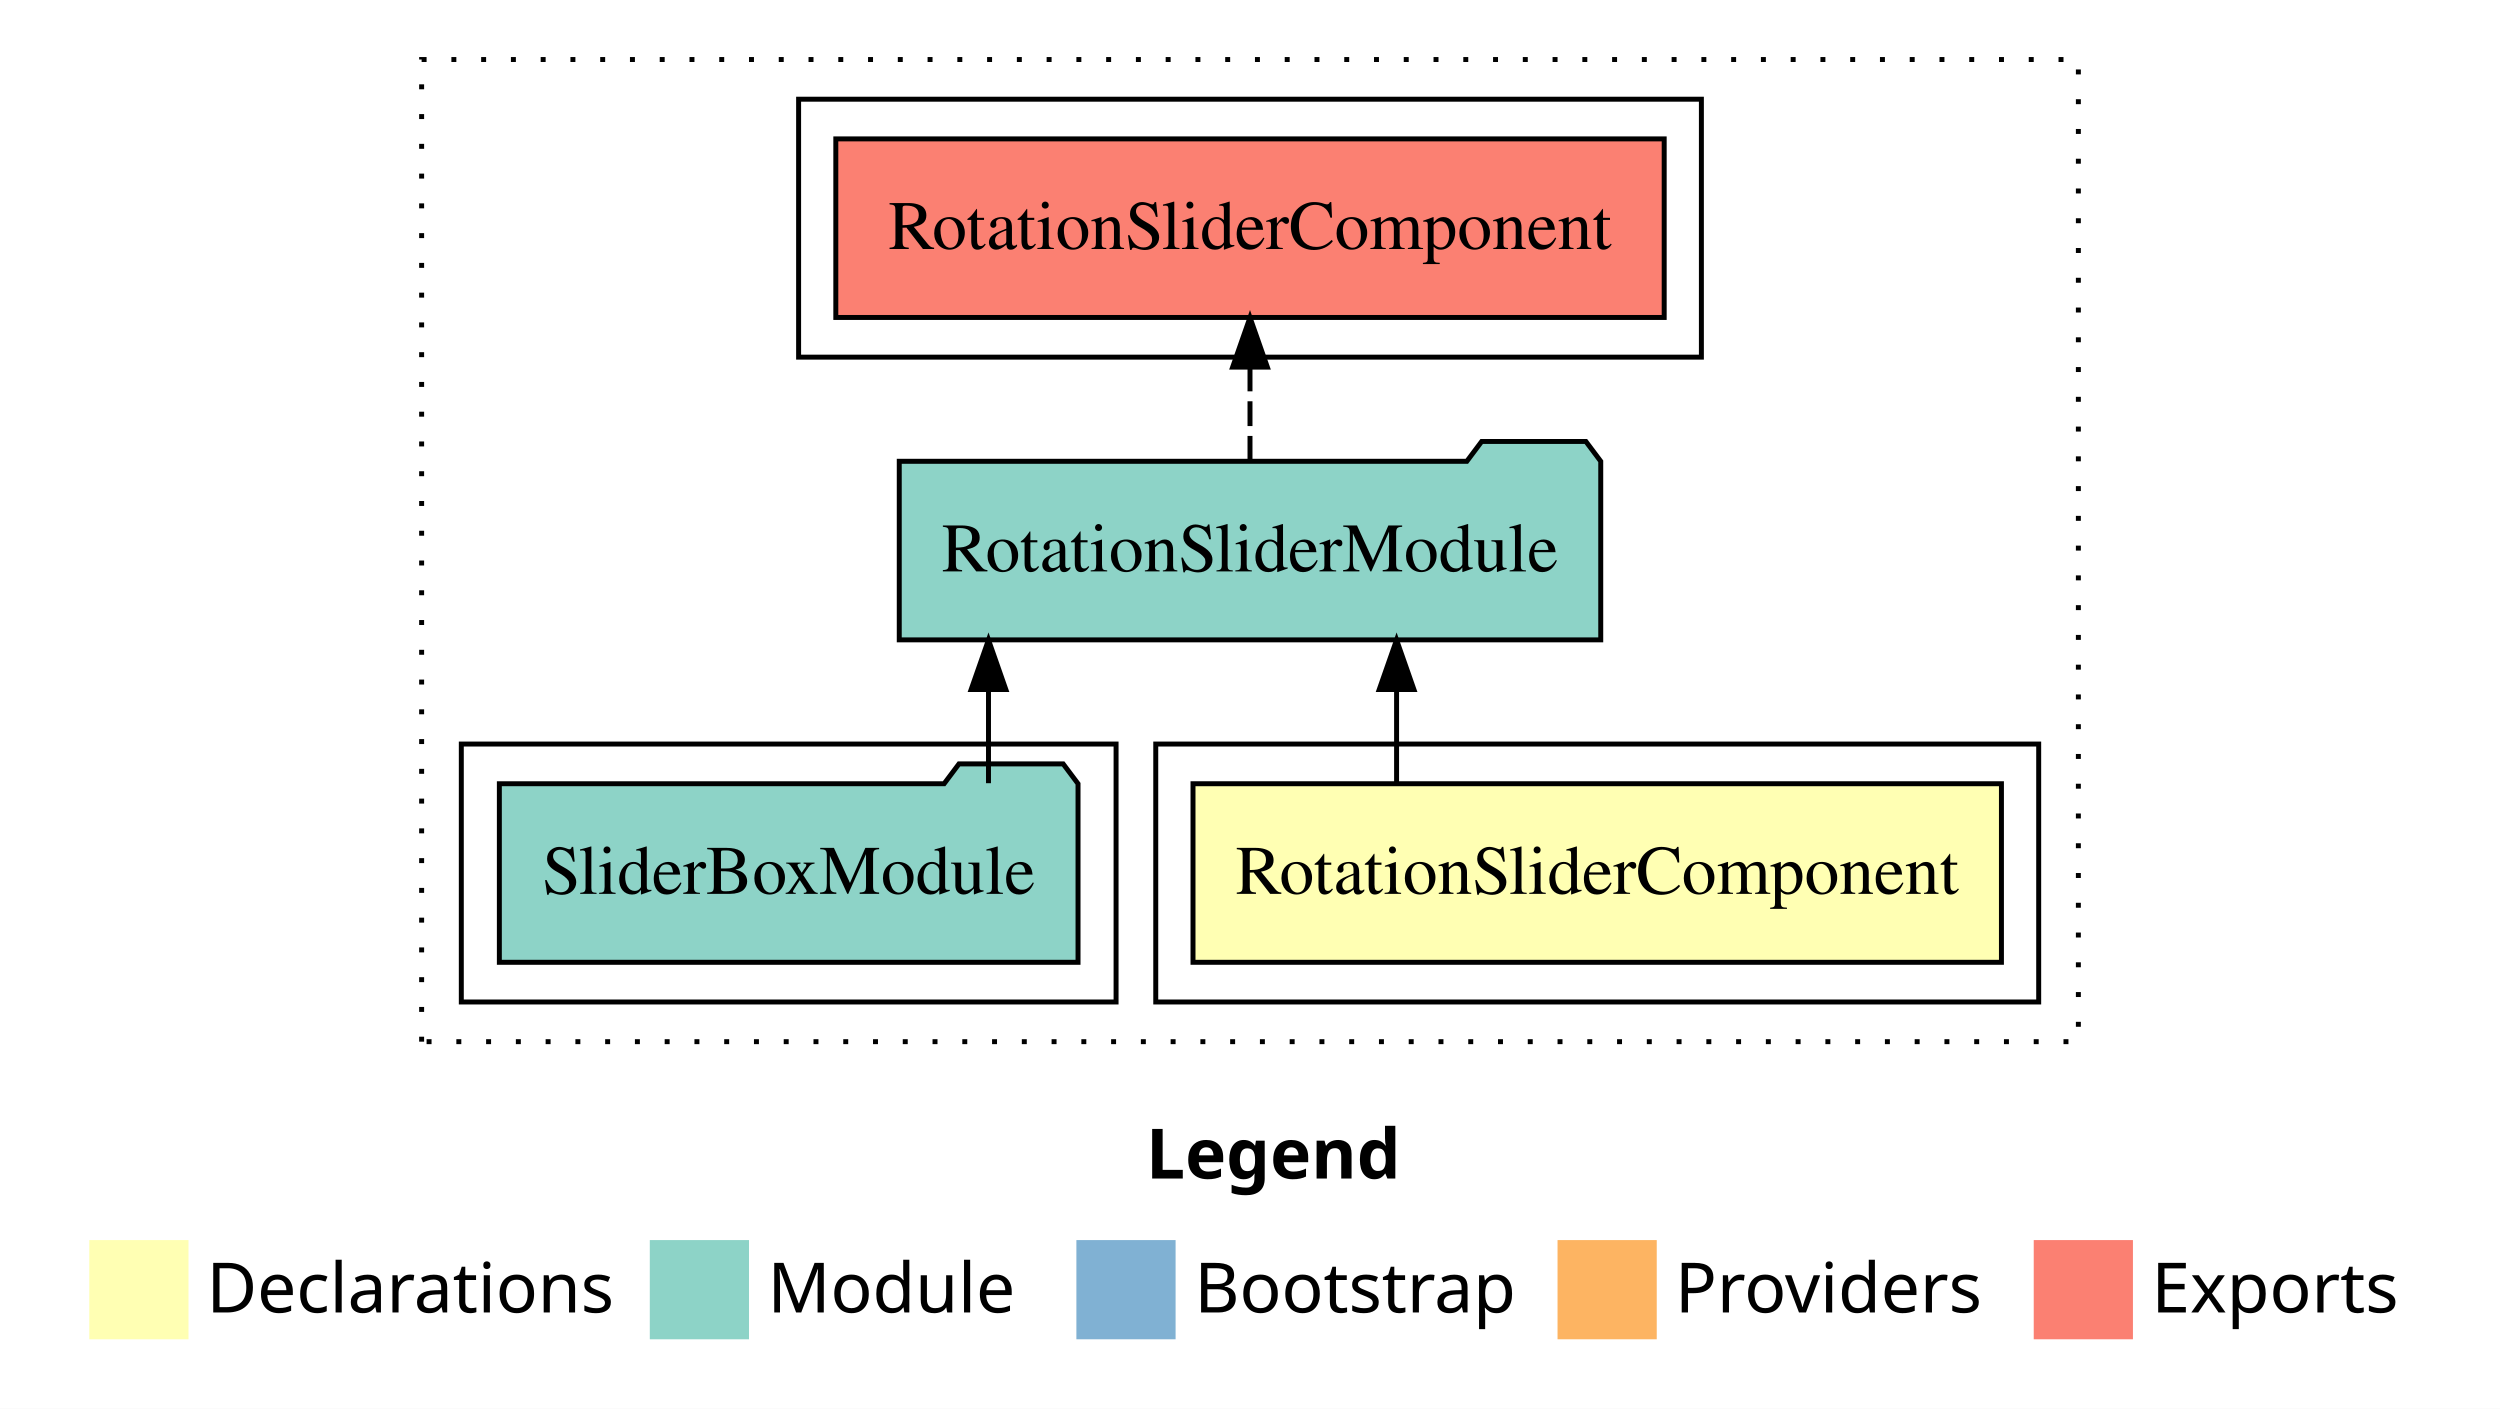
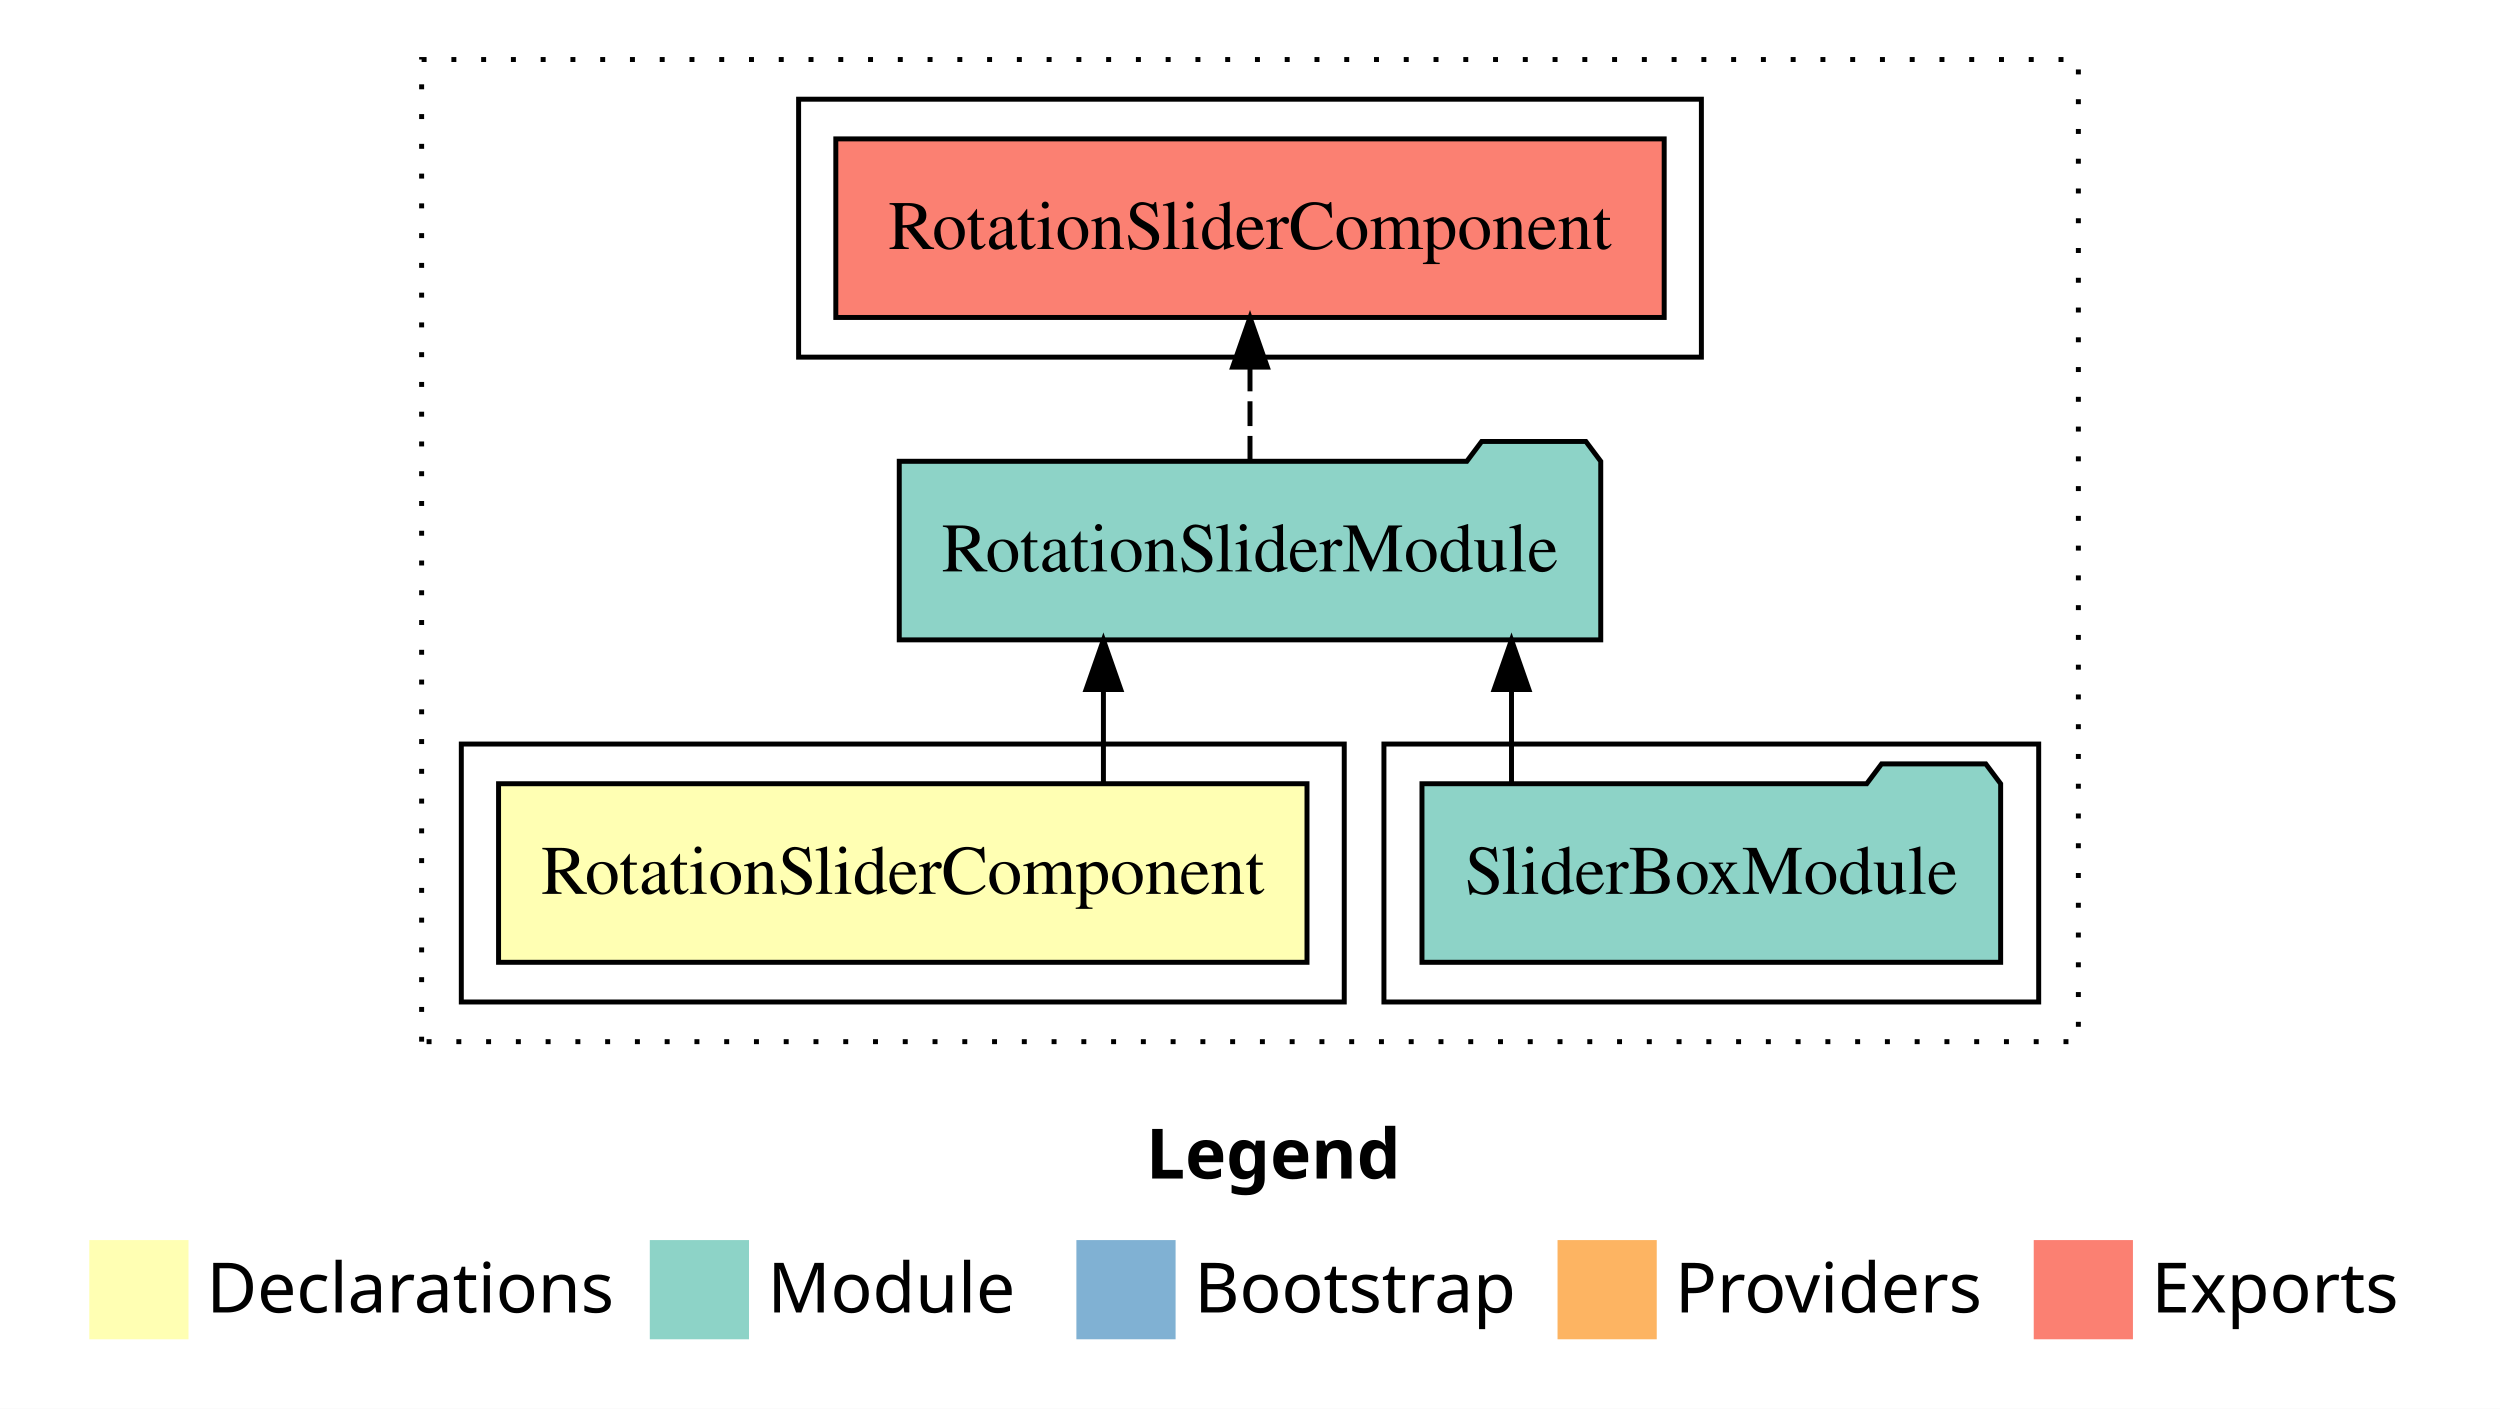
<svg xmlns="http://www.w3.org/2000/svg" width="504pt" height="284pt" viewBox="0.00 0.00 504.00 284.00">
  <g id="graph0" class="graph" transform="scale(1 1) rotate(0) translate(4 280)">
    <polygon fill="white" stroke="transparent" points="-4,4 -4,-280 500,-280 500,4 -4,4" />
    <text text-anchor="start" x="227.01" y="-42.4" font-family="Times-12" font-weight="bold" font-size="14.00">Legend</text>
    <polygon fill="#ffffb3" stroke="transparent" points="14,-10 14,-30 34,-30 34,-10 14,-10" />
    <text text-anchor="start" x="37.63" y="-15.4" font-family="Times-12" font-size="14.00">  Declarations</text>
    <polygon fill="#8dd3c7" stroke="transparent" points="127,-10 127,-30 147,-30 147,-10 127,-10" />
    <text text-anchor="start" x="150.73" y="-15.4" font-family="Times-12" font-size="14.00">  Module</text>
    <polygon fill="#80b1d3" stroke="transparent" points="213,-10 213,-30 233,-30 233,-10 213,-10" />
    <text text-anchor="start" x="236.78" y="-15.4" font-family="Times-12" font-size="14.00">  Bootstrap</text>
    <polygon fill="#fdb462" stroke="transparent" points="310,-10 310,-30 330,-30 330,-10 310,-10" />
    <text text-anchor="start" x="333.67" y="-15.4" font-family="Times-12" font-size="14.00">  Providers</text>
    <polygon fill="#fb8072" stroke="transparent" points="406,-10 406,-30 426,-30 426,-10 406,-10" />
    <text text-anchor="start" x="429.73" y="-15.4" font-family="Times-12" font-size="14.00">  Exports</text>
    <g id="clust1" class="cluster">
      <polygon fill="none" stroke="black" stroke-dasharray="1,5" points="81,-70 81,-268 415,-268 415,-70 81,-70" />
    </g>
+     <g id="clust4" class="cluster">
+       <polygon fill="none" stroke="black" points="275,-78 275,-130 407,-130 407,-78 275,-78" />
+     </g>
    <g id="clust2" class="cluster">
-       <polygon fill="none" stroke="black" points="229,-78 229,-130 407,-130 407,-78 229,-78" />
-     </g>
-     <g id="clust4" class="cluster">
-       <polygon fill="none" stroke="black" points="89,-78 89,-130 221,-130 221,-78 89,-78" />
+       <polygon fill="none" stroke="black" points="89,-78 89,-130 267,-130 267,-78 89,-78" />
    </g>
    <g id="clust5" class="cluster">
      <polygon fill="none" stroke="black" points="157,-208 157,-260 339,-260 339,-208 157,-208" />
    </g>
    <g id="node1" class="node">
-       <polygon fill="#ffffb3" stroke="black" points="399.49,-122 236.51,-122 236.51,-86 399.49,-86 399.49,-122" />
-       <text text-anchor="middle" x="318" y="-99.8" font-family="Times,serif" font-size="14.00">RotationSliderComponent</text>
+       <polygon fill="#ffffb3" stroke="black" points="259.49,-122 96.51,-122 96.51,-86 259.49,-86 259.49,-122" />
+       <text text-anchor="middle" x="178" y="-99.8" font-family="Times,serif" font-size="14.00">RotationSliderComponent</text>
    </g>
    <g id="node2" class="node">
      <polygon fill="#8dd3c7" stroke="black" points="318.71,-187 315.71,-191 294.71,-191 291.71,-187 177.29,-187 177.29,-151 318.71,-151 318.71,-187" />
      <text text-anchor="middle" x="248" y="-164.8" font-family="Times,serif" font-size="14.00">RotationSliderModule</text>
    </g>
    <g id="edge1" class="edge">
-       <path fill="none" stroke="black" d="M277.55,-122.11C277.55,-122.11 277.55,-140.99 277.55,-140.99" />
-       <polygon fill="black" stroke="black" points="274.05,-140.99 277.55,-150.99 281.05,-140.99 274.05,-140.99" />
+       <path fill="none" stroke="black" d="M218.45,-122.11C218.45,-122.11 218.45,-140.99 218.45,-140.99" />
+       <polygon fill="black" stroke="black" points="214.95,-140.99 218.45,-150.99 221.95,-140.99 214.95,-140.99" />
    </g>
    <g id="node4" class="node">
      <polygon fill="#fb8072" stroke="black" points="331.5,-252 164.5,-252 164.5,-216 331.5,-216 331.5,-252" />
      <text text-anchor="middle" x="248" y="-229.8" font-family="Times,serif" font-size="14.00">RotationSliderComponent </text>
    </g>
    <g id="edge3" class="edge">
      <path fill="none" stroke="black" stroke-dasharray="5,2" d="M248,-187.11C248,-187.11 248,-205.99 248,-205.99" />
      <polygon fill="black" stroke="black" points="244.5,-205.99 248,-215.99 251.5,-205.99 244.5,-205.99" />
    </g>
    <g id="node3" class="node">
-       <polygon fill="#8dd3c7" stroke="black" points="213.33,-122 210.33,-126 189.33,-126 186.33,-122 96.67,-122 96.67,-86 213.33,-86 213.33,-122" />
-       <text text-anchor="middle" x="155" y="-99.8" font-family="Times,serif" font-size="14.00">SliderBoxModule</text>
+       <polygon fill="#8dd3c7" stroke="black" points="399.33,-122 396.33,-126 375.33,-126 372.33,-122 282.67,-122 282.67,-86 399.33,-86 399.33,-122" />
+       <text text-anchor="middle" x="341" y="-99.8" font-family="Times,serif" font-size="14.00">SliderBoxModule</text>
    </g>
    <g id="edge2" class="edge">
-       <path fill="none" stroke="black" d="M195.28,-122.11C195.28,-122.11 195.28,-140.99 195.28,-140.99" />
-       <polygon fill="black" stroke="black" points="191.78,-140.99 195.28,-150.99 198.78,-140.99 191.78,-140.99" />
+       <path fill="none" stroke="black" d="M300.72,-122.11C300.72,-122.11 300.72,-140.99 300.72,-140.99" />
+       <polygon fill="black" stroke="black" points="297.22,-140.99 300.72,-150.99 304.22,-140.99 297.22,-140.99" />
    </g>
  </g>
</svg>
